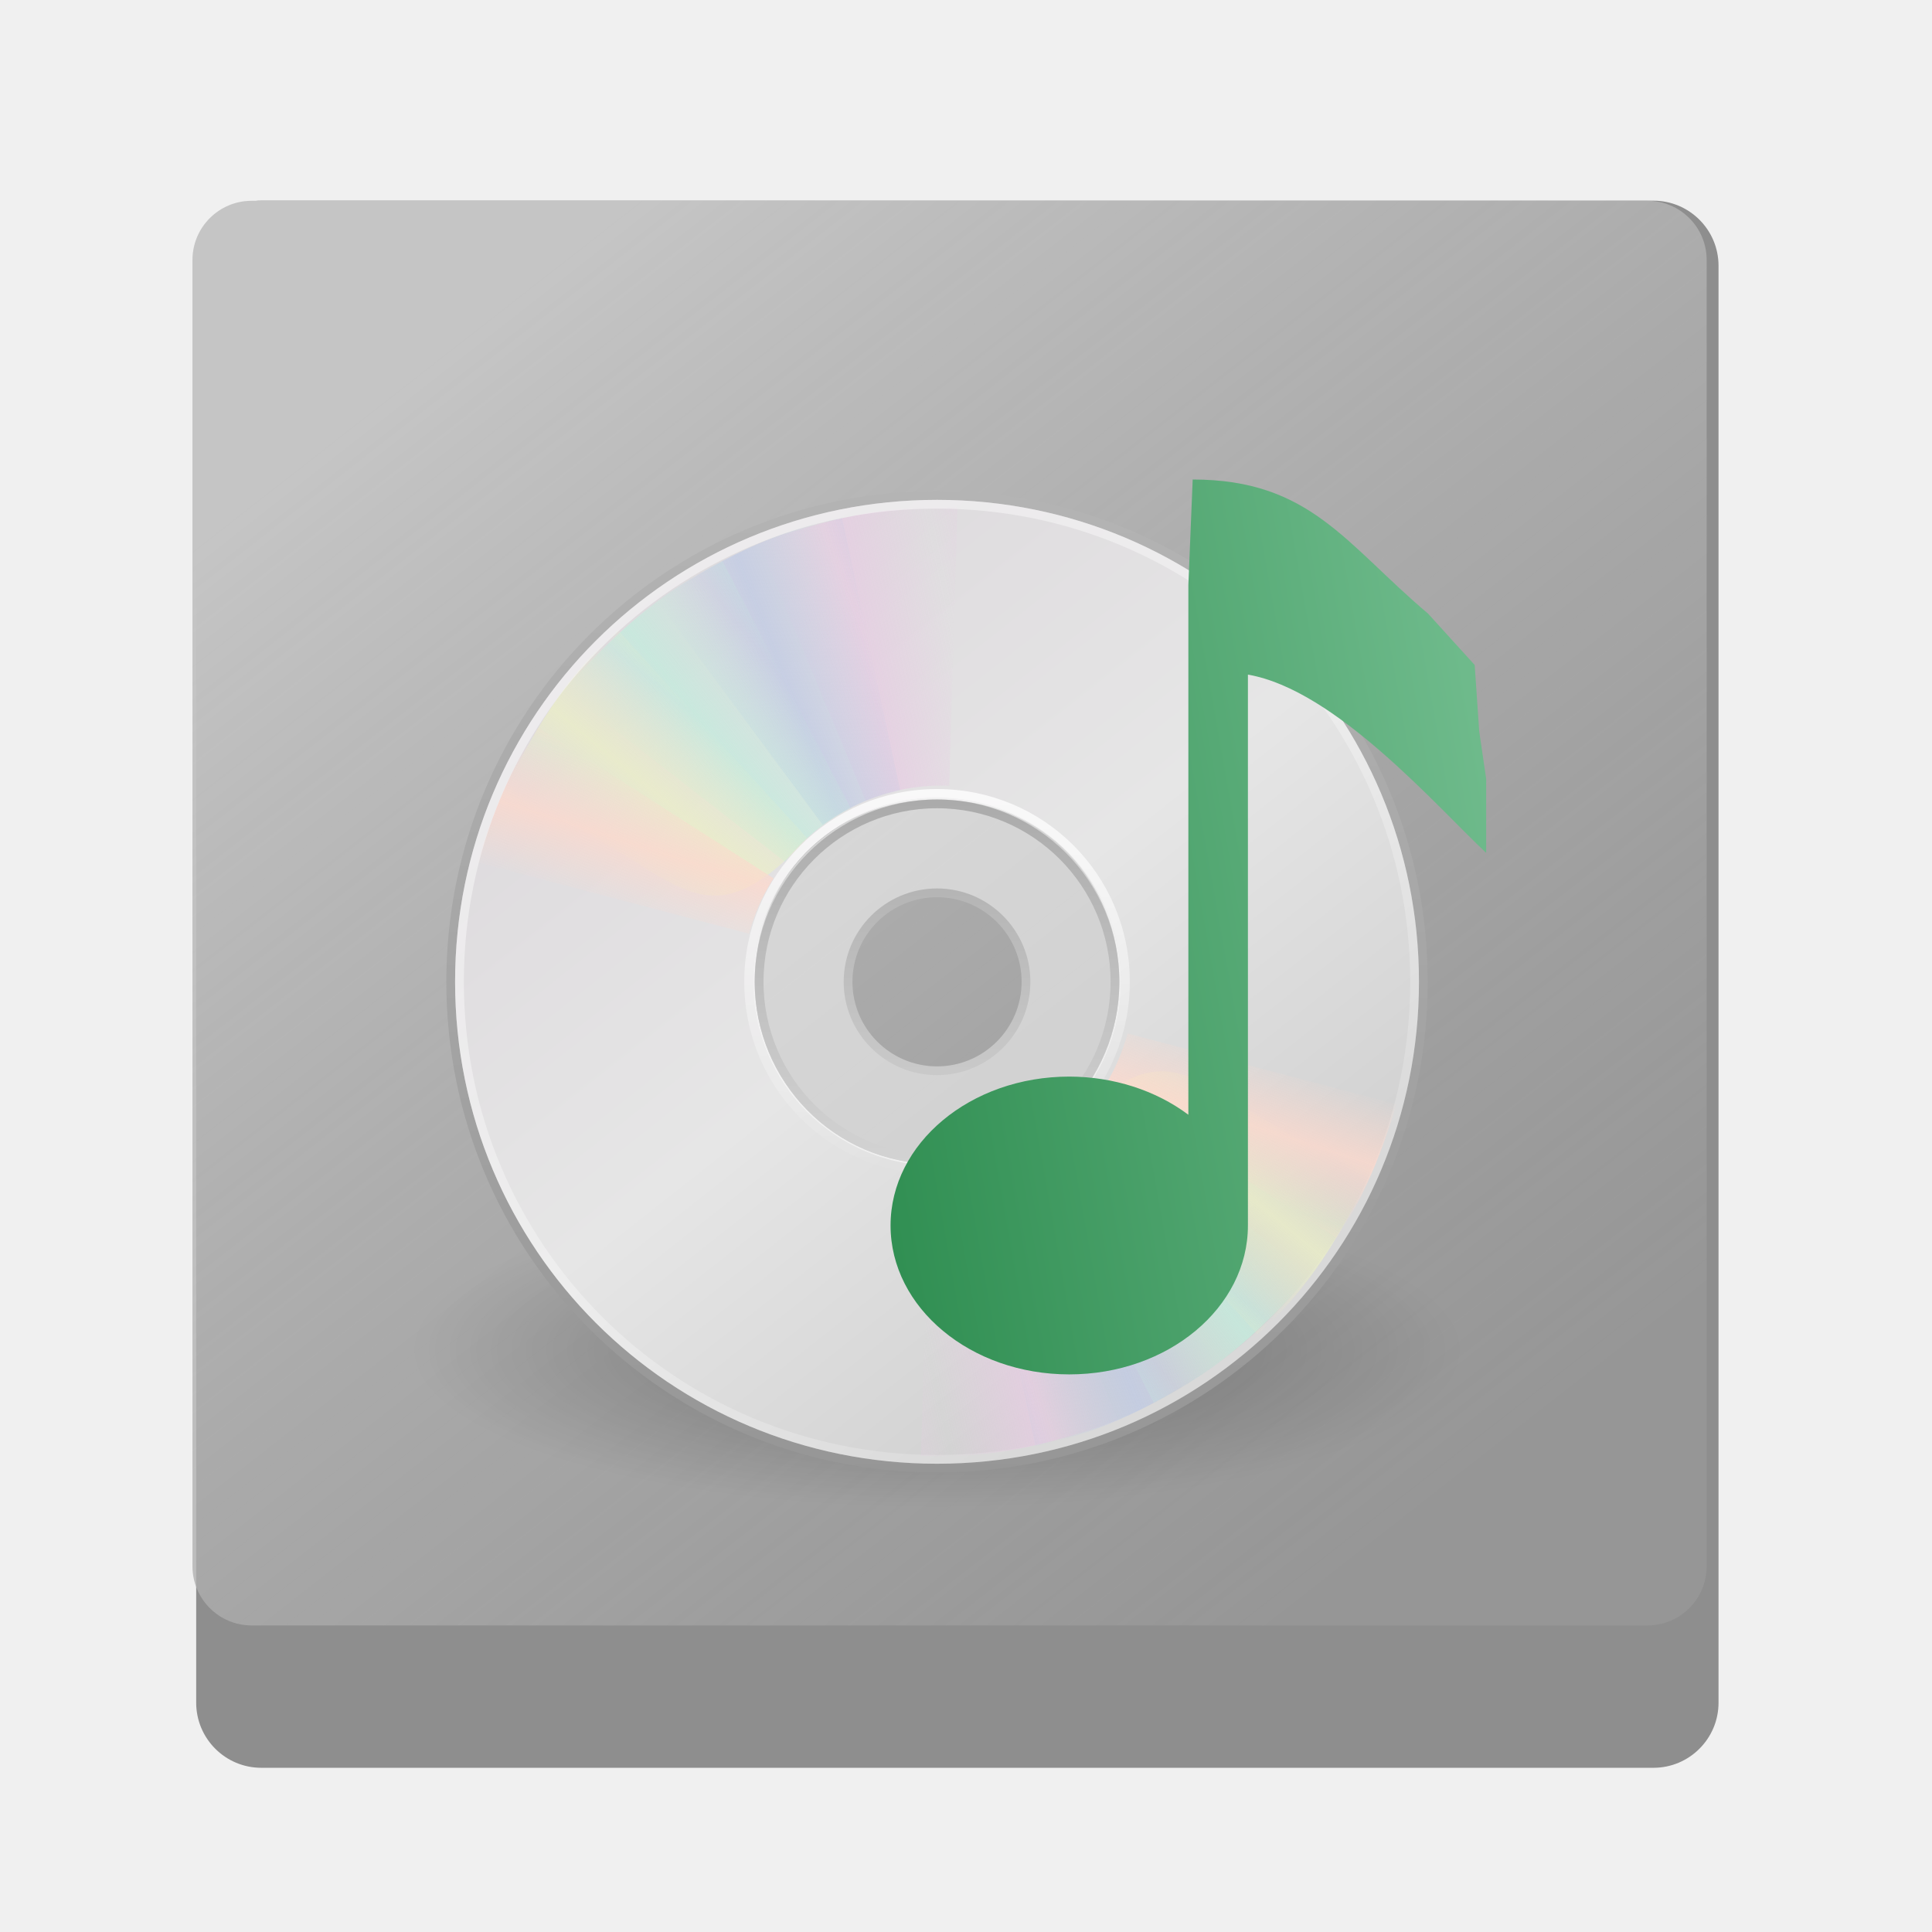
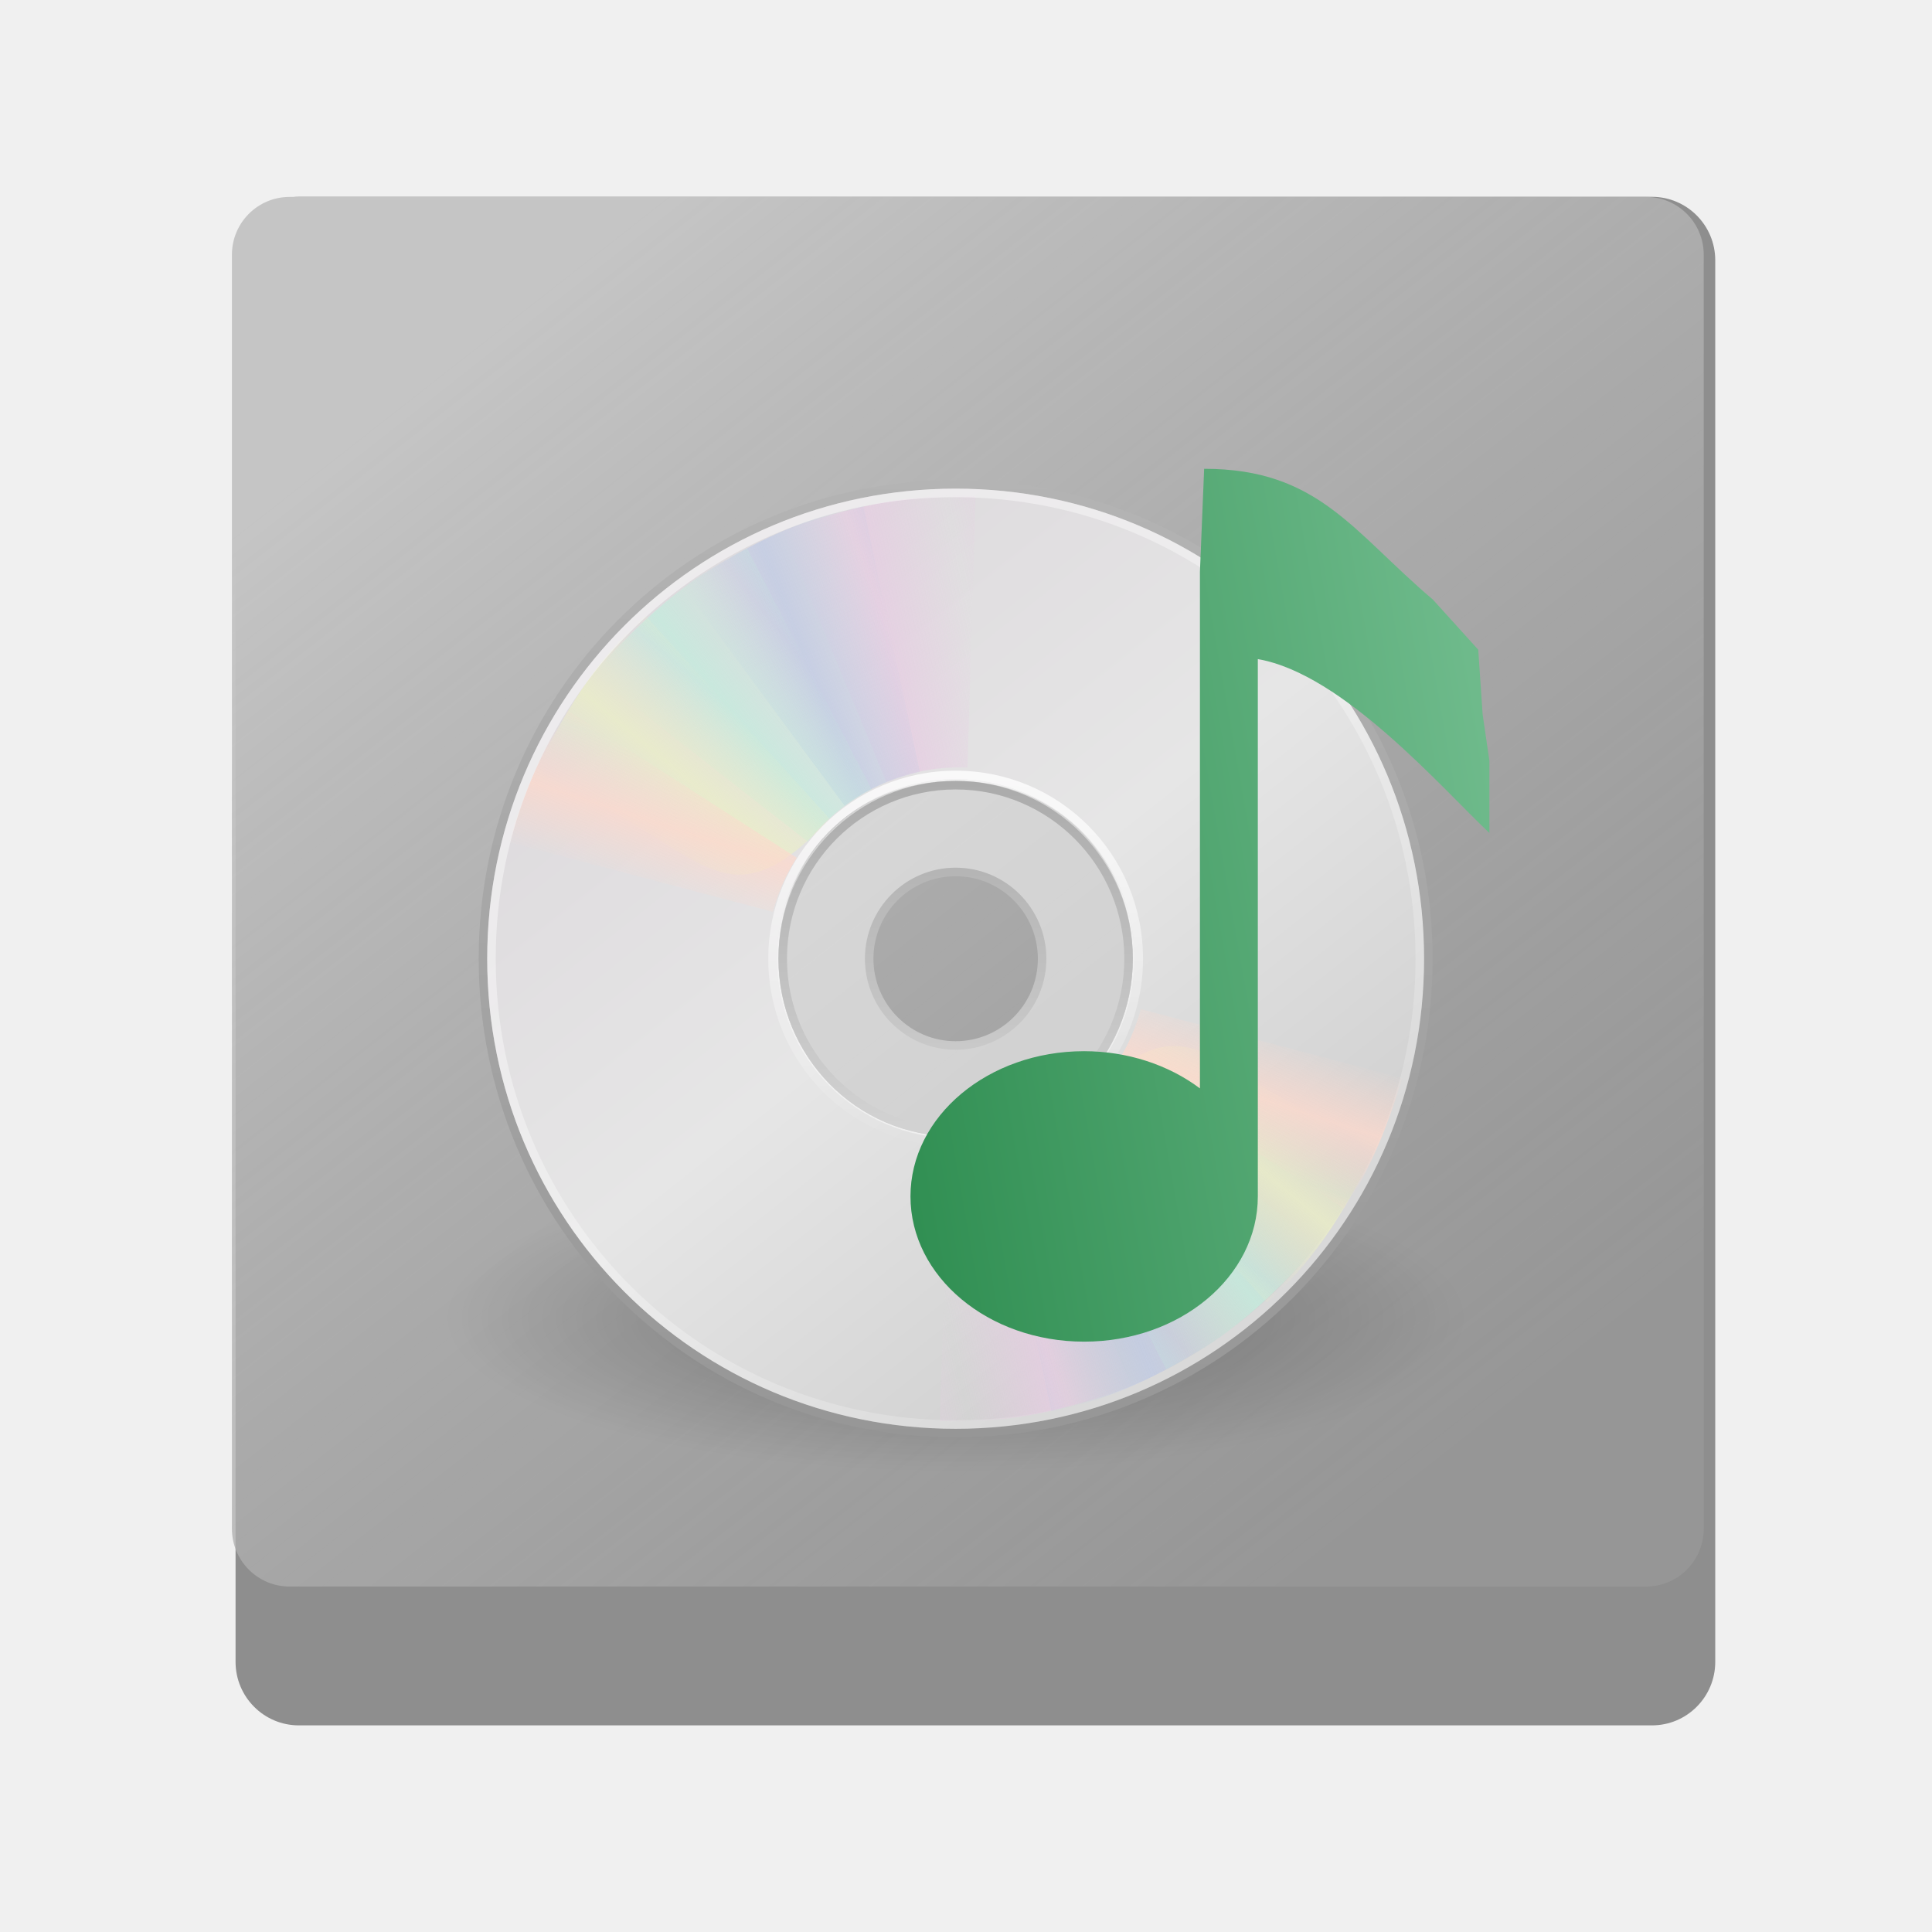
<svg xmlns="http://www.w3.org/2000/svg" xmlns:xlink="http://www.w3.org/1999/xlink" width="128" height="128" id="svg11300" version="1.0" style="display:inline;enable-background:new" viewBox="0 0 128 128" xml:space="preserve">
  <defs id="defs3">
    <linearGradient id="linearGradient11">
      <stop style="stop-color:#c5c5c5;stop-opacity:1;" offset="0" id="stop11" />
      <stop style="stop-color:#9c9c9c;stop-opacity:0.605;" offset="1" id="stop12" />
    </linearGradient>
    <linearGradient id="linearGradient9">
      <stop style="stop-color:#006d26;stop-opacity:1;" offset="0" id="stop9" />
      <stop style="stop-color:#6eba8b;stop-opacity:1;" offset="1" id="stop10" />
    </linearGradient>
    <linearGradient y2="236" x2="96" y1="236" x1="32" gradientTransform="translate(604.8168,170.5864)" gradientUnits="userSpaceOnUse" id="linearGradient1099" xlink:href="#linearGradient1036" />
    <linearGradient id="linearGradient1036">
      <stop id="stop1032" offset="0" style="stop-color:#d5d3cf;stop-opacity:1;" />
      <stop id="stop1034" offset="1" style="stop-color:#f6f5f4;stop-opacity:1" />
    </linearGradient>
    <radialGradient r="32" fy="-76" fx="-244" cy="-76" cx="-244" gradientTransform="matrix(0.8833333,0,0,0.8833333,-460.3502,463.1197)" gradientUnits="userSpaceOnUse" id="radialGradient1103" xlink:href="#linearGradient1069" />
    <linearGradient id="linearGradient1069">
      <stop id="stop1065" offset="0" style="stop-color:#d5d3cf;stop-opacity:1" />
      <stop id="stop1067-1" offset="1" style="stop-color:#949390;stop-opacity:1" />
    </linearGradient>
    <linearGradient gradientUnits="userSpaceOnUse" y2="232" x2="64" y1="262.5" x1="64" id="linearGradient1027" xlink:href="#linearGradient1025" gradientTransform="translate(-470.5864,432.8168)" />
    <linearGradient id="linearGradient1025">
      <stop id="stop1021" offset="0" style="stop-color:#9a9996;stop-opacity:1" />
      <stop id="stop1023" offset="1" style="stop-color:#77767b;stop-opacity:1" />
    </linearGradient>
    <clipPath clipPathUnits="userSpaceOnUse" id="clipPath1609-7">
      <path id="path1611-5" d="m 252,116 28,-28 v -8 h -36 v 36 z" style="fill:#e74747;stroke:none;stroke-width:0.25px;stroke-linecap:butt;stroke-linejoin:miter;stroke-opacity:1" />
    </clipPath>
    <linearGradient id="linearGradient2651" x1="18.776" x2="18.203" y1="4.038" y2="45.962" gradientTransform="matrix(1.086,0,0,1.086,151.559,189.85)" gradientUnits="userSpaceOnUse" xlink:href="#linearGradient6036" />
    <linearGradient id="linearGradient6036">
      <stop id="stop6038" style="stop-color:#fff" offset="0" />
      <stop id="stop6040" style="stop-color:#fff;stop-opacity:0" offset="1" />
    </linearGradient>
    <linearGradient id="linearGradient2672" x1="20.58" x2="24.274" y1="10.775" y2="9.862" gradientUnits="userSpaceOnUse" spreadMethod="reflect" xlink:href="#linearGradient3487" />
    <linearGradient id="linearGradient3487">
      <stop id="stop3489" style="stop-color:#e6cde2" offset="0" />
      <stop id="stop3491" style="stop-color:#e6cde2;stop-opacity:0" offset="1" />
    </linearGradient>
    <linearGradient id="linearGradient2674" x1="17.495" x2="21.047" y1="11.2" y2="9.796" gradientUnits="userSpaceOnUse" spreadMethod="reflect" xlink:href="#linearGradient3495" />
    <linearGradient id="linearGradient3495">
      <stop id="stop3497" style="stop-color:#c1cbe4" offset="0" />
      <stop id="stop3499" style="stop-color:#c1cbe4;stop-opacity:0" offset="1" />
    </linearGradient>
    <linearGradient id="linearGradient2676" x1="14.085" x2="16.994" y1="13.046" y2="10.732" gradientUnits="userSpaceOnUse" spreadMethod="reflect" xlink:href="#linearGradient3503" />
    <linearGradient id="linearGradient3503">
      <stop id="stop3505" style="stop-color:#c4ebdd" offset="0" />
      <stop id="stop3507" style="stop-color:#c4ebdd;stop-opacity:0" offset="1" />
    </linearGradient>
    <linearGradient id="linearGradient2678" x1="12.372" x2="14.609" y1="16.188" y2="13.462" gradientUnits="userSpaceOnUse" spreadMethod="reflect" xlink:href="#linearGradient3511" />
    <linearGradient id="linearGradient3511">
      <stop id="stop3513" style="stop-color:#ebeec7" offset="0" />
      <stop id="stop3515" style="stop-color:#ebeec7;stop-opacity:0" offset="1" />
    </linearGradient>
    <linearGradient id="linearGradient2680" x1="10.609" x2="9.73" y1="17.886" y2="20.613" gradientUnits="userSpaceOnUse" spreadMethod="reflect" xlink:href="#linearGradient3519" />
    <linearGradient id="linearGradient3519">
      <stop id="stop3521" style="stop-color:#fcd9cd" offset="0" />
      <stop id="stop3523" style="stop-color:#fcd9cd;stop-opacity:0" offset="1" />
    </linearGradient>
    <linearGradient id="linearGradient2642" x1="10.502" x2="48.799" y1="3.61" y2="54.698" gradientTransform="matrix(2.7529,0,0,2.7529,110.9762,148.1786)" gradientUnits="userSpaceOnUse" xlink:href="#linearGradient6036" />
    <linearGradient id="linearGradient2654" x1="21.448" x2="21.448" y1="15.5" y2="32.509" gradientTransform="matrix(2.5381,0,0,2.5381,117.0854,156.0854)" gradientUnits="userSpaceOnUse">
      <stop id="stop3430" style="stop-color:#aaa" offset="0" />
      <stop id="stop3432" style="stop-color:#d4d4d4" offset="1" />
    </linearGradient>
    <linearGradient id="linearGradient2658" x1="12.274" x2="35.391" y1="32.416" y2="14.203" gradientTransform="matrix(0,3.1715,-3.1715,0,251.26,140.885)" gradientUnits="userSpaceOnUse">
      <stop id="stop3265" style="stop-color:#dedbde" offset="0" />
      <stop id="stop3267" style="stop-color:#e6e6e6" offset=".5" />
      <stop id="stop3269" style="stop-color:#d2d2d2" offset="1" />
    </linearGradient>
    <linearGradient id="linearGradient2660" x1="-21.916" x2="-21.916" y1="3" y2="45.033" gradientTransform="matrix(2.7073,0,0,2.7073,249.11,152.0244)" gradientUnits="userSpaceOnUse">
      <stop id="stop3774" style="stop-color:#b4b4b4" offset="0" />
      <stop id="stop3776" style="stop-color:#969696" offset="1" />
    </linearGradient>
    <radialGradient id="radialGradient2584" cx="23.335" cy="41.636" r="22.627" gradientTransform="matrix(2.6517,0,0,0.79542,116.125,225.882)" gradientUnits="userSpaceOnUse">
      <stop id="stop23421" offset="0" />
      <stop id="stop23423" style="stop-opacity:0" offset="1" />
    </radialGradient>
    <linearGradient xlink:href="#linearGradient3487" id="linearGradient3" gradientUnits="userSpaceOnUse" x1="20.58" y1="10.775" x2="24.274" y2="9.862" spreadMethod="reflect" />
    <linearGradient xlink:href="#linearGradient3495" id="linearGradient4" gradientUnits="userSpaceOnUse" x1="17.495" y1="11.2" x2="21.047" y2="9.796" spreadMethod="reflect" />
    <linearGradient xlink:href="#linearGradient3503" id="linearGradient5" gradientUnits="userSpaceOnUse" x1="14.085" y1="13.046" x2="16.994" y2="10.732" spreadMethod="reflect" />
    <linearGradient xlink:href="#linearGradient3511" id="linearGradient6" gradientUnits="userSpaceOnUse" x1="12.372" y1="16.188" x2="14.609" y2="13.462" spreadMethod="reflect" />
    <linearGradient xlink:href="#linearGradient3519" id="linearGradient7" gradientUnits="userSpaceOnUse" x1="10.609" y1="17.886" x2="9.73" y2="20.613" spreadMethod="reflect" />
    <linearGradient xlink:href="#linearGradient9" id="linearGradient10" x1="20.316" y1="234.549" x2="97.864" y2="220.876" gradientUnits="userSpaceOnUse" />
    <linearGradient xlink:href="#linearGradient11" id="linearGradient12" x1="32.03" y1="192.97" x2="93.793" y2="272.023" gradientUnits="userSpaceOnUse" />
-     <meshgradient id="meshgradient15" gradientUnits="userSpaceOnUse" x="12.751" y="185.303">
-       <meshrow id="meshrow310">
-         <meshpatch id="meshpatch310">
-           <stop path="c 3.866,-20.799  49.005,-2.275  100.32,0" style="stop-color:#ffffff;stop-opacity:1" id="stop310" />
-           <stop path="c 29.899,43.487  0,62.925  0,94.387" style="stop-color:#462d51;stop-opacity:1" id="stop311" />
-           <stop path="c 45.532,34.124  -146.18,19.174  -179.618,19.174" style="stop-color:#ffffff;stop-opacity:1" id="stop312" />
-           <stop path="c 12.022,-14.563  57.198,-76.899  79.298,-113.561" style="stop-color:#462d51;stop-opacity:1" id="stop313" />
-         </meshpatch>
-       </meshrow>
-     </meshgradient>
  </defs>
  <g id="layer1" style="display:inline" transform="translate(0,-172)">
    <g id="layer2" style="display:none">
      <g style="display:inline;fill:#000000;enable-background:new" transform="matrix(7.991171,0,0,8.003641,-167.7909,-4846.078)" id="g12027" />
      <rect style="display:inline;overflow:visible;visibility:visible;fill:#f0f0f0;fill-opacity:1;fill-rule:nonzero;stroke:none;stroke-width:0.5;marker:none;enable-background:accumulate" id="rect13805" width="128" height="128" x="9.2651362e-08" y="172" />
      <g id="g883" style="fill:none;fill-opacity:0.251;stroke:#a579b3;stroke-opacity:1" transform="translate(-24,24)" />
      <g id="g900" style="fill:none;fill-opacity:0.251;stroke:#a579b3;stroke-opacity:1" transform="translate(-24,24)" />
      <rect y="172" x="160" height="16" width="16" id="rect859" style="display:inline;overflow:visible;visibility:visible;fill:#f0f0f0;fill-opacity:1;fill-rule:nonzero;stroke:none;stroke-width:0.5;marker:none;enable-background:accumulate" />
      <text xml:space="preserve" style="font-style:normal;font-variant:normal;font-weight:bold;font-stretch:normal;font-size:4px;line-height:125%;font-family:Cantarell;-inkscape-font-specification:'Cantarell, Bold';text-align:start;writing-mode:lr-tb;text-anchor:start;display:inline;fill:#000000;fill-opacity:1;stroke:none;stroke-width:0.333;enable-background:new" x="0" y="164" id="text863">
        <tspan style="font-size:4px;stroke-width:0.333" id="tspan861" x="0" y="164">Hicolor</tspan>
      </text>
      <text id="text867" y="164" x="160" style="font-style:normal;font-variant:normal;font-weight:bold;font-stretch:normal;font-size:4px;line-height:125%;font-family:Cantarell;-inkscape-font-specification:'Cantarell, Bold';text-align:start;writing-mode:lr-tb;text-anchor:start;display:inline;fill:#000000;fill-opacity:1;stroke:none;stroke-width:0.333;enable-background:new" xml:space="preserve">
        <tspan y="164" x="160" id="tspan865" style="font-size:4px;stroke-width:0.333">Symbolic</tspan>
      </text>
    </g>
+     <g id="g3" style="display:inline;enable-background:new" transform="matrix(0.971984,0,0,0.9753923,2.972527,4.304192)">
+       <rect style="display:inline;fill:#8e8e8e;fill-opacity:1;stroke-width:1.174;stroke-dasharray:none;enable-background:new" id="rect1" width="100.859" height="103.826" x="12.998" y="185.295" ry="4.315" />
+       <rect style="display:inline;fill:url(#linearGradient12);fill-opacity:1;stroke-width:1.116;enable-background:new" id="rect1-6" width="100.32" height="94.387" x="12.751" y="185.303" ry="3.923" />
+       <g id="g434" style="display:inline">
+         <g id="g7" transform="matrix(0.5805378,0,0,0.5805378,-41.25511,111.0701)" style="display:inline;enable-background:new">
+           <path id="path23417" d="m 238,259 c 0.003,9.941 -26.861,18 -60,18 -33.139,0 -60.003,-8.059 -60,-18 -0.003,-9.941 26.861,-18 60,-18 33.139,0 60.003,8.059 60,18 z" style="opacity:0.3;fill:url(#radialGradient2584);fill-rule:evenodd" />
+           <path id="path2781" d="m 233.5,217 c 0,-30.763 -24.737,-55.5 -55.5,-55.5 -30.763,0 -55.5,24.737 -55.5,55.5 -1e-5,30.763 24.737,55.5 55.5,55.5 30.763,-10e-6 55.5,-24.737 55.5,-55.5 z m -35.195,0 c 0,11.176 -8.905,20.305 -20.305,20.305 -11.623,0 -20.305,-9.355 -20.305,-20.305 0,-11.174 8.234,-20.305 20.305,-20.305 12.071,0 20.305,9.352 20.305,20.305 z" style="fill:url(#linearGradient2658);stroke:url(#linearGradient2660)" />
+           <path id="path2474" d="m 178,196 c -11.592,0 -21,9.408 -21,21 0,11.592 9.408,21 21,21 11.592,0 21,-9.408 21,-21 0,-11.592 -9.408,-21 -21,-21 z m 0,10.5 c 5.796,0 10.5,4.704 10.5,10.5 0,5.796 -4.704,10.5 -10.5,10.5 -5.796,0 -10.5,-4.704 -10.5,-10.5 0,-5.796 4.704,-10.5 10.5,-10.5 z" style="opacity:0.5;fill:#ffffff" />
+           <path id="path3418" d="m 178,196.695 c -11.208,0 -20.305,9.097 -20.305,20.305 0,11.208 9.097,20.305 20.305,20.305 11.208,0 20.305,-9.097 20.305,-20.305 0,-11.208 -9.097,-20.305 -20.305,-20.305 z m 0,10.152 c 5.604,0 10.152,4.548 10.152,10.152 0,5.604 -4.548,10.152 -10.152,10.152 -5.604,0 -10.152,-4.548 -10.152,-10.152 0,-5.604 4.548,-10.152 10.152,-10.152 z" style="fill:none;stroke:url(#linearGradient2654);stroke-linejoin:round" />
+           <g id="g3527" transform="matrix(2.732,0,0,2.732,112.9099,151.9257)">
+             <path id="path3296" transform="matrix(0.9996,0.028243,-0.028243,0.9996,0.69241,-0.67083)" d="m 15.857,5.731 4.768,10.613 c 1.035,-0.459 2.17,-0.719 3.375,-0.719 0.032,0 0.062,-3.6e-4 0.094,0 l 0.014,-11.62 c -2.942,-0.071 -5.543,0.657 -8.251,1.726 h 10e-7 z" style="opacity:0.8;fill:url(#linearGradient3)" />
+             <path id="path3308" d="m 12.121,7.906 6.931,9.36 c 0.913,-0.67 1.966,-1.167 3.143,-1.425 0.031,-0.007 0.06,-0.014 0.092,-0.02 l -2.429,-11.395 c -2.889,0.561 -5.319,1.856 -7.736,3.48 z" style="opacity:0.8;fill:url(#linearGradient4)" />
+             <path id="path3310" d="m 8.252,11.647 9.214,7.156 c 0.709,-0.883 1.597,-1.636 2.667,-2.19 0.028,-0.015 0.055,-0.029 0.083,-0.043 l -5.35,-10.319 c -2.645,1.29 -4.7,3.202 -6.614,5.396 z" style="opacity:0.8;fill:url(#linearGradient5)" />
+             <path id="path3312" d="m 5.633,16.074 c 7.175,2.242 7.85,7.032 12.777,1.754 l -7.91,-8.696 c -2.221,1.931 -3.587,4.327 -4.867,6.942 z" style="opacity:0.8;fill:url(#linearGradient6)" />
+             <path id="path3314" d="m 7.155,13.193 c -1.183,1.752 -1.908,3.636 -2.525,5.644 l 11.339,2.975 c 0.216,-0.763 0.518,-1.515 0.969,-2.219 0.017,-0.027 0.045,-0.067 0.062,-0.094 l -9.845,-6.307 z" style="opacity:0.8;fill:url(#linearGradient7)" />
+           </g>
+           <path id="path3272" d="m 178,162.5 c -30.209,0 -54.5,24.291 -54.5,54.5 0,30.209 24.291,54.5 54.5,54.5 30.209,0 54.5,-24.291 54.5,-54.5 0,-30.209 -24.291,-54.5 -54.5,-54.5 z" style="opacity:0.5;fill:none;stroke:url(#linearGradient2642)" />
+           <g id="g3297" transform="matrix(-2.7073,0,0,-2.7073,242.98,281.95)">
+             <path id="path3299" transform="matrix(0.9996,0.028243,-0.028243,0.9996,0.69241,-0.67083)" d="m 15.857,5.731 4.768,10.613 c 1.035,-0.459 2.17,-0.719 3.375,-0.719 0.032,0 0.062,-3.6e-4 0.094,0 l 0.014,-11.62 c -2.942,-0.071 -5.543,0.657 -8.251,1.726 h 10e-7 z" style="opacity:0.8;fill:url(#linearGradient2672)" />
+             <path id="path3301" d="m 12.121,7.906 6.931,9.36 c 0.913,-0.67 1.966,-1.167 3.143,-1.425 0.031,-0.007 0.06,-0.014 0.092,-0.02 l -2.429,-11.395 c -2.889,0.561 -5.319,1.856 -7.736,3.48 z" style="opacity:0.8;fill:url(#linearGradient2674)" />
+             <path id="path3303" d="m 8.252,11.647 9.214,7.156 c 0.709,-0.883 1.597,-1.636 2.667,-2.19 0.028,-0.015 0.055,-0.029 0.083,-0.043 l -5.35,-10.319 c -2.645,1.29 -4.7,3.202 -6.614,5.396 z" style="opacity:0.8;fill:url(#linearGradient2676)" />
+             <path id="path3305" d="m 5.633,16.074 c 7.175,2.242 7.85,7.032 12.777,1.754 l -7.91,-8.696 c -2.221,1.931 -3.587,4.327 -4.867,6.942 z" style="opacity:0.8;fill:url(#linearGradient2678)" />
+             <path id="path3307" d="m 7.155,13.193 c -1.183,1.752 -1.908,3.636 -2.525,5.644 l 11.339,2.975 c 0.216,-0.763 0.518,-1.515 0.969,-2.219 0.017,-0.027 0.045,-0.067 0.062,-0.094 l -9.845,-6.307 z" style="opacity:0.8;fill:url(#linearGradient2680)" />
+           </g>
+           <path id="path3281" d="m 178,195.5 c -11.917,0 -21.5,9.583 -21.5,21.5 0,11.917 9.583,21.5 21.5,21.5 11.917,0 21.5,-9.583 21.5,-21.5 0,-11.917 -9.583,-21.5 -21.5,-21.5 z" style="opacity:0.8;fill:none;stroke:url(#linearGradient2651)" />
+         </g>
+         <path style="color:#232629;display:inline;fill:url(#linearGradient10);fill-opacity:1;stroke:none;stroke-width:3.947;stroke-dasharray:none;enable-background:new" d="m 79.019,203.77 -0.287,6.991 v 4.944 3.946 15.784 10.42 c -2.168,-1.623 -4.978,-2.524 -7.892,-2.528 -6.538,0 -11.838,4.417 -11.838,9.865 0,5.448 5.3,9.865 11.838,9.865 6.538,0 11.838,-4.417 11.838,-9.865 v -17.757 -18.739 c 5.816,0.994 12.552,8.783 15.784,11.81 v -2.937 -1.973 l -0.46,-3.144 -0.3,-4.395 -3.09,-3.404 c -5.47,-4.621 -7.815,-8.884 -15.594,-8.884 z m 15.497,16.459 c -3.402,-2.022 -7.466,-3.586 -11.838,-4.208 z m -15.784,32.963 c -78.685,-81.099 -78.685,-81.099 0,0 z" class="ColorScheme-Text" id="path1-5" />
+       </g>
+     </g>
    <g id="layer3" style="display:none">
      <circle cx="64" cy="236" r="59.504" id="circle2892" style="display:inline;opacity:0.1;vector-effect:none;fill:none;fill-opacity:1;stroke:#000000;stroke-width:0.99;stroke-linecap:butt;stroke-linejoin:miter;stroke-miterlimit:4;stroke-dasharray:0.99, 0.99;stroke-dashoffset:0;stroke-opacity:1;marker:none;marker-start:none;marker-mid:none;marker-end:none;paint-order:normal;enable-background:new" />
      <rect ry="8" rx="8" y="180.495" x="20.495" height="111.01" width="87.01" id="rect2894" style="display:inline;opacity:0.1;vector-effect:none;fill:none;fill-opacity:1;stroke:#000000;stroke-width:0.99;stroke-linecap:butt;stroke-linejoin:miter;stroke-miterlimit:4;stroke-dasharray:0.99, 0.99;stroke-dashoffset:0;stroke-opacity:1;marker:none;marker-start:none;marker-mid:none;marker-end:none;paint-order:normal;enable-background:new" />
      <rect ry="8" rx="8" y="184.495" x="12.495" height="103.01" width="103.01" id="rect2896" style="display:inline;opacity:0.1;vector-effect:none;fill:none;fill-opacity:1;stroke:#000000;stroke-width:0.99;stroke-linecap:butt;stroke-linejoin:miter;stroke-miterlimit:4;stroke-dasharray:0.99, 0.99;stroke-dashoffset:0;stroke-opacity:1;marker:none;marker-start:none;marker-mid:none;marker-end:none;paint-order:normal;enable-background:new" />
      <rect ry="8" rx="8" y="200.495" x="8.495" height="87.01" width="111.01" id="rect2898" style="display:inline;opacity:0.1;vector-effect:none;fill:none;fill-opacity:1;stroke:#000000;stroke-width:0.99;stroke-linecap:butt;stroke-linejoin:miter;stroke-miterlimit:4;stroke-dasharray:0.99, 0.99;stroke-dashoffset:0;stroke-opacity:1;marker:none;marker-start:none;marker-mid:none;marker-end:none;paint-order:normal;enable-background:new" />
      <path id="path2900" d="M 2.6203015e-5,289 H 128" style="display:inline;fill:none;stroke:#62a0ea;stroke-width:2;stroke-linecap:butt;stroke-linejoin:miter;stroke-miterlimit:4;stroke-dasharray:none;stroke-opacity:1;enable-background:new" />
    </g>
-     <g id="g3" style="display:inline;enable-background:new">
-       <rect style="display:inline;fill:#8e8e8e;fill-opacity:1;stroke-width:1.174;enable-background:new;stroke-dasharray:none" id="rect1" width="100.859" height="103.826" x="12.998" y="185.295" ry="4.315" />
-       <rect style="display:inline;fill:url(#linearGradient12);fill-opacity:1;stroke-width:1.116;enable-background:new" id="rect1-6" width="100.32" height="94.387" x="12.751" y="185.303" ry="3.923" />
-       <rect style="display:none;opacity:0.216;fill:url(#meshgradient15);fill-opacity:1;stroke-width:1.116;enable-background:new" id="rect14" width="100.32" height="94.387" x="12.751" y="185.303" ry="3.923" />
-       <g id="g7" transform="matrix(0.5805378,0,0,0.5805378,-41.25511,111.0701)" style="display:inline;enable-background:new">
-         <path id="path23417" d="m 238,259 c 0.003,9.941 -26.861,18 -60,18 -33.139,0 -60.003,-8.059 -60,-18 -0.003,-9.941 26.861,-18 60,-18 33.139,0 60.003,8.059 60,18 z" style="opacity:0.3;fill:url(#radialGradient2584);fill-rule:evenodd" />
-         <path id="path2781" d="m 233.5,217 c 0,-30.763 -24.737,-55.5 -55.5,-55.5 -30.763,0 -55.5,24.737 -55.5,55.5 -1e-5,30.763 24.737,55.5 55.5,55.5 30.763,-10e-6 55.5,-24.737 55.5,-55.5 z m -35.195,0 c 0,11.176 -8.905,20.305 -20.305,20.305 -11.623,0 -20.305,-9.355 -20.305,-20.305 0,-11.174 8.234,-20.305 20.305,-20.305 12.071,0 20.305,9.352 20.305,20.305 z" style="fill:url(#linearGradient2658);stroke:url(#linearGradient2660)" />
-         <path id="path2474" d="m 178,196 c -11.592,0 -21,9.408 -21,21 0,11.592 9.408,21 21,21 11.592,0 21,-9.408 21,-21 0,-11.592 -9.408,-21 -21,-21 z m 0,10.5 c 5.796,0 10.5,4.704 10.5,10.5 0,5.796 -4.704,10.5 -10.5,10.5 -5.796,0 -10.5,-4.704 -10.5,-10.5 0,-5.796 4.704,-10.5 10.5,-10.5 z" style="opacity:0.5;fill:#ffffff" />
-         <path id="path3418" d="m 178,196.695 c -11.208,0 -20.305,9.097 -20.305,20.305 0,11.208 9.097,20.305 20.305,20.305 11.208,0 20.305,-9.097 20.305,-20.305 0,-11.208 -9.097,-20.305 -20.305,-20.305 z m 0,10.152 c 5.604,0 10.152,4.548 10.152,10.152 0,5.604 -4.548,10.152 -10.152,10.152 -5.604,0 -10.152,-4.548 -10.152,-10.152 0,-5.604 4.548,-10.152 10.152,-10.152 z" style="fill:none;stroke:url(#linearGradient2654);stroke-linejoin:round" />
-         <g id="g3527" transform="matrix(2.732,0,0,2.732,112.9099,151.9257)">
-           <path id="path3296" transform="matrix(0.9996,0.028243,-0.028243,0.9996,0.69241,-0.67083)" d="m 15.857,5.731 4.768,10.613 c 1.035,-0.459 2.17,-0.719 3.375,-0.719 0.032,0 0.062,-3.6e-4 0.094,0 l 0.014,-11.62 c -2.942,-0.071 -5.543,0.657 -8.251,1.726 h 10e-7 z" style="opacity:0.8;fill:url(#linearGradient3)" />
-           <path id="path3308" d="m 12.121,7.906 6.931,9.36 c 0.913,-0.67 1.966,-1.167 3.143,-1.425 0.031,-0.007 0.06,-0.014 0.092,-0.02 l -2.429,-11.395 c -2.889,0.561 -5.319,1.856 -7.736,3.48 z" style="opacity:0.8;fill:url(#linearGradient4)" />
-           <path id="path3310" d="m 8.252,11.647 9.214,7.156 c 0.709,-0.883 1.597,-1.636 2.667,-2.19 0.028,-0.015 0.055,-0.029 0.083,-0.043 l -5.35,-10.319 c -2.645,1.29 -4.7,3.202 -6.614,5.396 z" style="opacity:0.8;fill:url(#linearGradient5)" />
-           <path id="path3312" d="m 5.633,16.074 c 7.175,2.242 7.85,7.032 12.777,1.754 l -7.91,-8.696 c -2.221,1.931 -3.587,4.327 -4.867,6.942 z" style="opacity:0.8;fill:url(#linearGradient6)" />
-           <path id="path3314" d="m 7.155,13.193 c -1.183,1.752 -1.908,3.636 -2.525,5.644 l 11.339,2.975 c 0.216,-0.763 0.518,-1.515 0.969,-2.219 0.017,-0.027 0.045,-0.067 0.062,-0.094 l -9.845,-6.307 z" style="opacity:0.8;fill:url(#linearGradient7)" />
-         </g>
-         <path id="path3272" d="m 178,162.5 c -30.209,0 -54.5,24.291 -54.5,54.5 0,30.209 24.291,54.5 54.5,54.5 30.209,0 54.5,-24.291 54.5,-54.5 0,-30.209 -24.291,-54.5 -54.5,-54.5 z" style="opacity:0.5;fill:none;stroke:url(#linearGradient2642)" />
-         <g id="g3297" transform="matrix(-2.7073,0,0,-2.7073,242.98,281.95)">
-           <path id="path3299" transform="matrix(0.9996,0.028243,-0.028243,0.9996,0.69241,-0.67083)" d="m 15.857,5.731 4.768,10.613 c 1.035,-0.459 2.17,-0.719 3.375,-0.719 0.032,0 0.062,-3.6e-4 0.094,0 l 0.014,-11.62 c -2.942,-0.071 -5.543,0.657 -8.251,1.726 h 10e-7 z" style="opacity:0.8;fill:url(#linearGradient2672)" />
-           <path id="path3301" d="m 12.121,7.906 6.931,9.36 c 0.913,-0.67 1.966,-1.167 3.143,-1.425 0.031,-0.007 0.06,-0.014 0.092,-0.02 l -2.429,-11.395 c -2.889,0.561 -5.319,1.856 -7.736,3.48 z" style="opacity:0.8;fill:url(#linearGradient2674)" />
-           <path id="path3303" d="m 8.252,11.647 9.214,7.156 c 0.709,-0.883 1.597,-1.636 2.667,-2.19 0.028,-0.015 0.055,-0.029 0.083,-0.043 l -5.35,-10.319 c -2.645,1.29 -4.7,3.202 -6.614,5.396 z" style="opacity:0.8;fill:url(#linearGradient2676)" />
-           <path id="path3305" d="m 5.633,16.074 c 7.175,2.242 7.85,7.032 12.777,1.754 l -7.91,-8.696 c -2.221,1.931 -3.587,4.327 -4.867,6.942 z" style="opacity:0.8;fill:url(#linearGradient2678)" />
-           <path id="path3307" d="m 7.155,13.193 c -1.183,1.752 -1.908,3.636 -2.525,5.644 l 11.339,2.975 c 0.216,-0.763 0.518,-1.515 0.969,-2.219 0.017,-0.027 0.045,-0.067 0.062,-0.094 l -9.845,-6.307 z" style="opacity:0.8;fill:url(#linearGradient2680)" />
-         </g>
-         <path id="path3281" d="m 178,195.5 c -11.917,0 -21.5,9.583 -21.5,21.5 0,11.917 9.583,21.5 21.5,21.5 11.917,0 21.5,-9.583 21.5,-21.5 0,-11.917 -9.583,-21.5 -21.5,-21.5 z" style="opacity:0.8;fill:none;stroke:url(#linearGradient2651)" />
-       </g>
-       <path style="color:#232629;display:inline;fill:url(#linearGradient10);fill-opacity:1;stroke:none;stroke-width:3.947;stroke-dasharray:none;enable-background:new" d="m 79.019,203.77 -0.287,6.991 v 4.944 3.946 15.784 10.42 c -2.168,-1.623 -4.978,-2.524 -7.892,-2.528 -6.538,0 -11.838,4.417 -11.838,9.865 0,5.448 5.3,9.865 11.838,9.865 6.538,0 11.838,-4.417 11.838,-9.865 v -17.757 -18.739 c 5.816,0.994 12.552,8.783 15.784,11.81 v -2.937 -1.973 l -0.46,-3.144 -0.3,-4.395 -3.09,-3.404 c -5.47,-4.621 -7.815,-8.884 -15.594,-8.884 z m 15.497,16.459 c -3.402,-2.022 -7.466,-3.586 -11.838,-4.208 z m -15.784,32.963 c -78.685,-81.099 -78.685,-81.099 0,0 z" class="ColorScheme-Text" id="path1-5" />
-       <path style="color:#232629;display:none;fill:currentColor;fill-opacity:1;stroke:none;stroke-width:3.947;stroke-dasharray:none;enable-background:new" d="m 78.685,199.827 v 3.946 11.838 3.946 15.784 10.42 c -2.168,-1.623 -4.978,-2.524 -7.892,-2.528 -6.538,0 -11.838,4.417 -11.838,9.865 0,5.448 5.3,9.865 11.838,9.865 6.538,0 11.838,-4.417 11.838,-9.865 v -17.757 -15.406 c 5.816,0.994 12.552,5.451 15.784,8.478 v -2.937 -1.973 -0.617 -13.194 -2.59 c -4.78,-3.932 -11.952,-7.275 -19.73,-7.275 z m 3.946,4.324 c 4.47,0.764 8.66,2.683 11.838,4.917 v 11.067 c -3.402,-2.022 -7.466,-3.586 -11.838,-4.208 z m -11.838,43.028 c 4.359,0 7.892,2.65 7.892,5.919 0,3.269 -3.533,5.919 -7.892,5.919 -4.359,0 -7.892,-2.65 -7.892,-5.919 0,-3.269 3.533,-5.919 7.892,-5.919 z" class="ColorScheme-Text" id="path1" />
+     <g id="layer1-3" transform="matrix(3.779527,0,0,3.779527,-121.9999,-351.9998)" style="display:none">
+       <circle cx="49.213" cy="155.575" r="15.744" id="circle2892-6" style="display:inline;opacity:0.2;fill:none;fill-opacity:1;stroke:currentColor;stroke-width:0.262;stroke-linecap:butt;stroke-linejoin:miter;stroke-miterlimit:4;stroke-dasharray:none;stroke-dashoffset:0;stroke-opacity:1;marker:none;marker-start:none;marker-mid:none;marker-end:none;paint-order:normal;enable-background:new" />
+       <rect ry="2.097" rx="2.097" y="141.948" x="35.585" height="27.255" width="27.255" id="rect2896-7" style="display:inline;opacity:0.2;fill:none;fill-opacity:1;stroke:currentColor;stroke-width:0.262;stroke-linecap:butt;stroke-linejoin:miter;stroke-miterlimit:4;stroke-dasharray:none;stroke-dashoffset:0;stroke-opacity:1;marker:none;marker-start:none;marker-mid:none;marker-end:none;paint-order:normal;enable-background:new" />
    </g>
  </g>
</svg>
